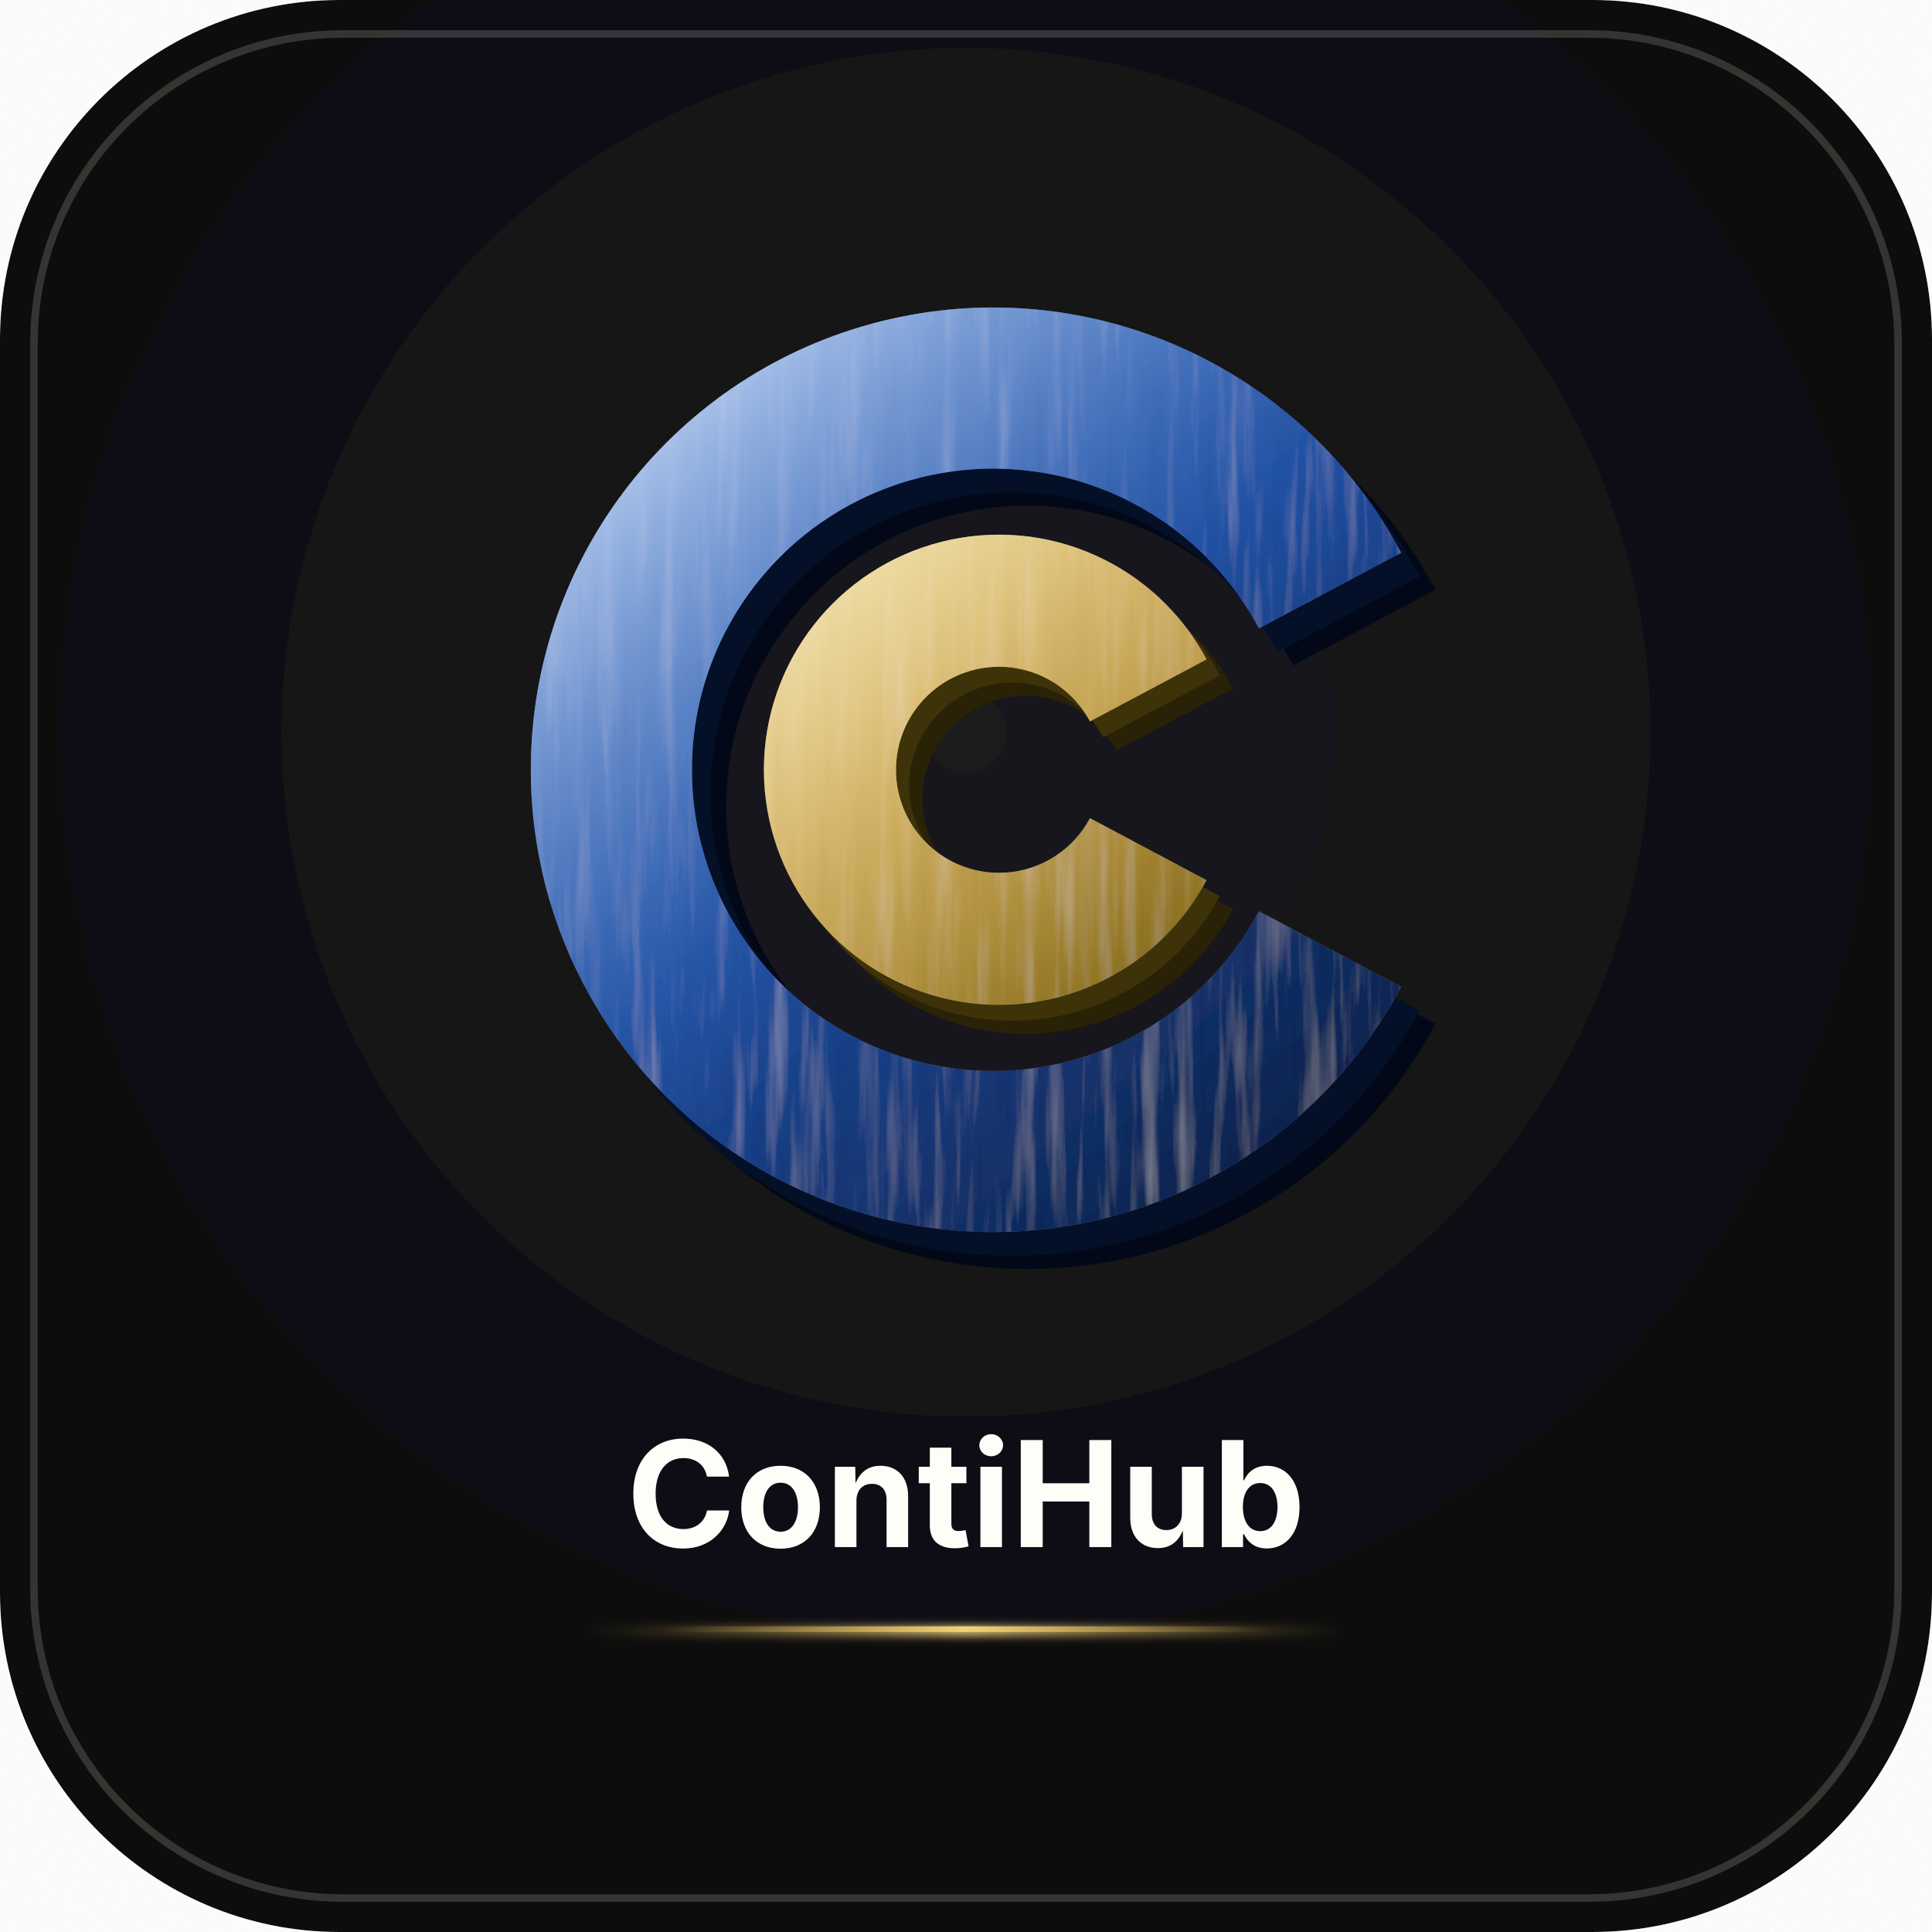
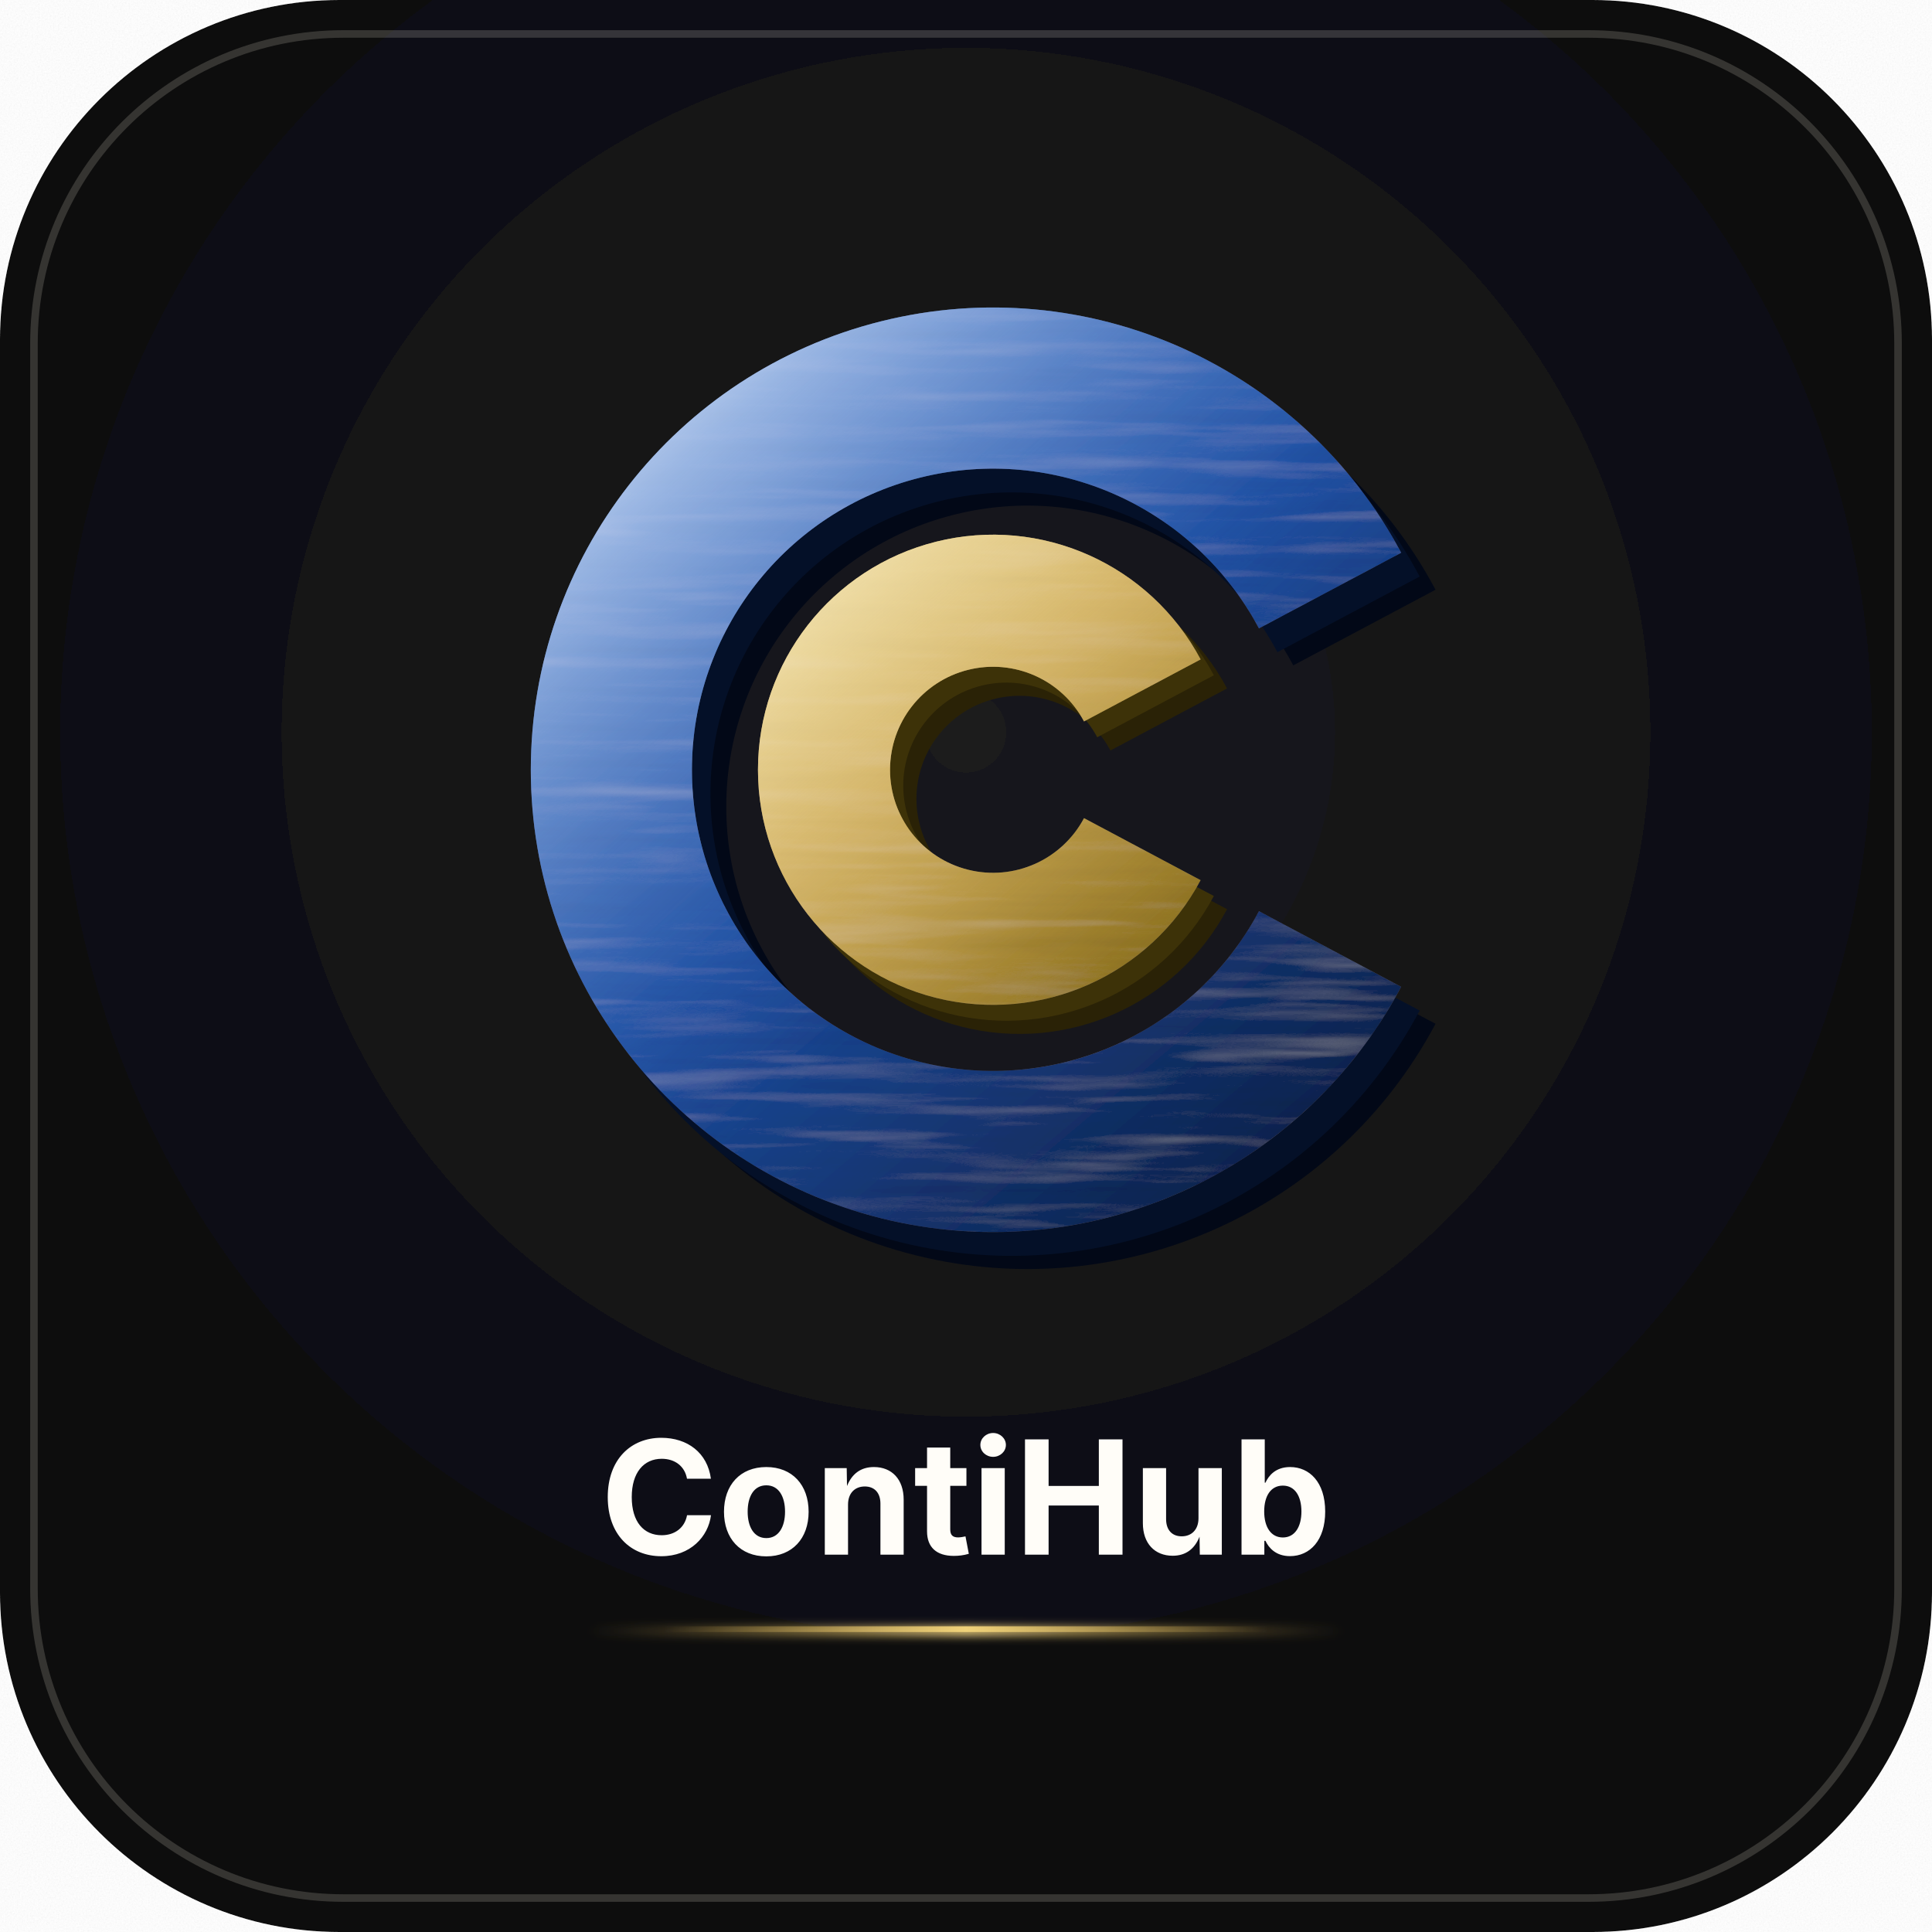
<svg xmlns="http://www.w3.org/2000/svg" viewBox="0 0 1024 1024" fill="none">
  <defs>
    <linearGradient id="t-blue" x1="18" y1="12" x2="82" y2="88" gradientUnits="userSpaceOnUse">
      <stop offset="0%" stop-color="#c5dcff" />
      <stop offset="18%" stop-color="#4d82d6" />
      <stop offset="48%" stop-color="#1e4fa3" />
      <stop offset="100%" stop-color="#071433" />
    </linearGradient>
    <linearGradient id="t-blue-hi" x1="22" y1="16" x2="58" y2="54" gradientUnits="userSpaceOnUse">
      <stop offset="0%" stop-color="#eef5ff" stop-opacity=".9" />
      <stop offset="100%" stop-color="#1e4fa3" stop-opacity="0" />
    </linearGradient>
    <linearGradient id="t-gold" x1="28" y1="20" x2="78" y2="82" gradientUnits="userSpaceOnUse">
      <stop offset="0%" stop-color="#fff6d2" />
      <stop offset="16%" stop-color="#edd078" />
      <stop offset="42%" stop-color="#c9a34a" />
      <stop offset="72%" stop-color="#8b7020" />
      <stop offset="100%" stop-color="#4a3c0c" />
    </linearGradient>
    <linearGradient id="t-gold-hi" x1="36" y1="26" x2="68" y2="62" gradientUnits="userSpaceOnUse">
      <stop offset="0%" stop-color="#fff8d8" stop-opacity=".95" />
      <stop offset="100%" stop-color="#c9a34a" stop-opacity="0" />
    </linearGradient>
    <filter id="t-brush" x="-8%" y="-8%" width="116%" height="116%">
-       <feTurbulence type="fractalNoise" baseFrequency="0.85 0.06" numOctaves="3" seed="3" result="noise" />
+       <feTurbulence type="fractalNoise" baseFrequency="0.06 0.8" numOctaves="3" seed="3" result="noise" />
      <feColorMatrix type="saturate" values="0" in="noise" result="gray" />
      <feComponentTransfer in="gray" result="grain">
-         <feFuncA type="linear" slope="0.42" />
+         <feFuncA type="linear" slope="0.28" />
      </feComponentTransfer>
      <feComposite in="grain" in2="SourceAlpha" operator="in" result="clipped" />
      <feBlend in="SourceGraphic" in2="clipped" mode="overlay" />
    </filter>
    <filter id="t-paper" x="0" y="0" width="100%" height="100%">
      <feTurbulence type="fractalNoise" baseFrequency="1.15" numOctaves="2" seed="11" result="n" />
      <feColorMatrix type="saturate" values="0" in="n" result="g" />
      <feComponentTransfer in="g" result="grain">
        <feFuncA type="linear" slope="0.12" />
      </feComponentTransfer>
      <feBlend in="SourceGraphic" in2="grain" mode="multiply" />
    </filter>
    <radialGradient id="t-vignette" cx="50%" cy="38%" r="62%">
      <stop offset="0%" stop-color="#1a1a1f" />
      <stop offset="100%" stop-color="#0b0b0d" />
    </radialGradient>
    <linearGradient id="t-flare" x1="0" y1="0" x2="1" y2="0">
      <stop offset="0%" stop-color="#c9a34a" stop-opacity="0" />
      <stop offset="50%" stop-color="#f0d27a" stop-opacity="1" />
      <stop offset="100%" stop-color="#c9a34a" stop-opacity="0" />
    </linearGradient>
    <filter id="t-flare-glow" x="-40%" y="-400%" width="180%" height="900%">
      <feGaussianBlur stdDeviation="2.4" />
    </filter>
  </defs>
  <rect width="1024" height="1024" rx="180" fill="url(#t-vignette)" filter="url(#t-paper)" />
  <rect x="18" y="18" width="988" height="988" rx="164" stroke="#d7d2c6" stroke-opacity=".2" stroke-width="4" />
  <g transform="translate(162 58) scale(7)">
    <path fill="#020817" d="M82.952 33.568 A35 35 0 1 0 82.952 66.432 L72.18 60.704 A22.8 22.8 0 1 1 72.18 39.296 Z" transform="translate(2.6 2.8)" />
    <path fill="#041028" d="M82.952 33.568 A35 35 0 1 0 82.952 66.432 L72.18 60.704 A22.8 22.8 0 1 1 72.18 39.296 Z" transform="translate(1.4 1.8)" />
    <path fill="url(#t-blue)" d="M82.952 33.568 A35 35 0 1 0 82.952 66.432 L72.18 60.704 A22.8 22.8 0 1 1 72.18 39.296 Z" filter="url(#t-brush)" />
    <path fill="url(#t-blue-hi)" d="M82.952 33.568 A35 35 0 1 0 82.952 66.432 L72.18 60.704 A22.8 22.8 0 1 1 72.18 39.296 Z" />
-     <path fill="#2a2206" d="M68.215 41.643 A17.8 17.8 0 1 0 68.215 58.357 L59.385 53.662 A7.8 7.8 0 1 1 59.385 46.338 Z" transform="translate(2 2.2)" />
-     <path fill="#3d3208" d="M68.215 41.643 A17.8 17.8 0 1 0 68.215 58.357 L59.385 53.662 A7.8 7.8 0 1 1 59.385 46.338 Z" transform="translate(1 1.2)" />
-     <path fill="url(#t-gold)" d="M68.215 41.643 A17.8 17.8 0 1 0 68.215 58.357 L59.385 53.662 A7.8 7.8 0 1 1 59.385 46.338 Z" filter="url(#t-brush)" />
-     <path fill="url(#t-gold-hi)" d="M68.215 41.643 A17.8 17.8 0 1 0 68.215 58.357 L59.385 53.662 A7.8 7.8 0 1 1 59.385 46.338 Z" />
+     <path fill="#2a2206" d="M67.765 41.643 A17.8 17.8 0 1 0 67.765 58.357 L58.935 53.662 A7.8 7.8 0 1 1 58.935 46.338 Z" transform="translate(2 2.2)" />
+     <path fill="#3d3208" d="M67.765 41.643 A17.8 17.8 0 1 0 67.765 58.357 L58.935 53.662 A7.8 7.8 0 1 1 58.935 46.338 Z" transform="translate(1 1.2)" />
+     <path fill="url(#t-gold)" d="M67.765 41.643 A17.8 17.8 0 1 0 67.765 58.357 L58.935 53.662 A7.8 7.8 0 1 1 58.935 46.338 Z" filter="url(#t-brush)" />
+     <path fill="url(#t-gold-hi)" d="M67.765 41.643 A17.8 17.8 0 1 0 67.765 58.357 L58.935 53.662 A7.8 7.8 0 1 1 58.935 46.338 Z" />
  </g>
-   <text x="512" y="820" text-anchor="middle" fill="#fffdf8" font-family="Inter, Arial, Helvetica, sans-serif" font-size="78" font-weight="650">ContiHub</text>
+   <text x="512" y="824" text-anchor="middle" fill="#fffdf8" font-family="Inter, Arial, Helvetica, sans-serif" font-size="84" font-weight="700">ContiHub</text>
  <rect x="312" y="862" width="400" height="5" rx="2.5" fill="url(#t-flare)" filter="url(#t-flare-glow)" />
  <rect x="352" y="862" width="320" height="3" rx="1.5" fill="url(#t-flare)" />
</svg>
